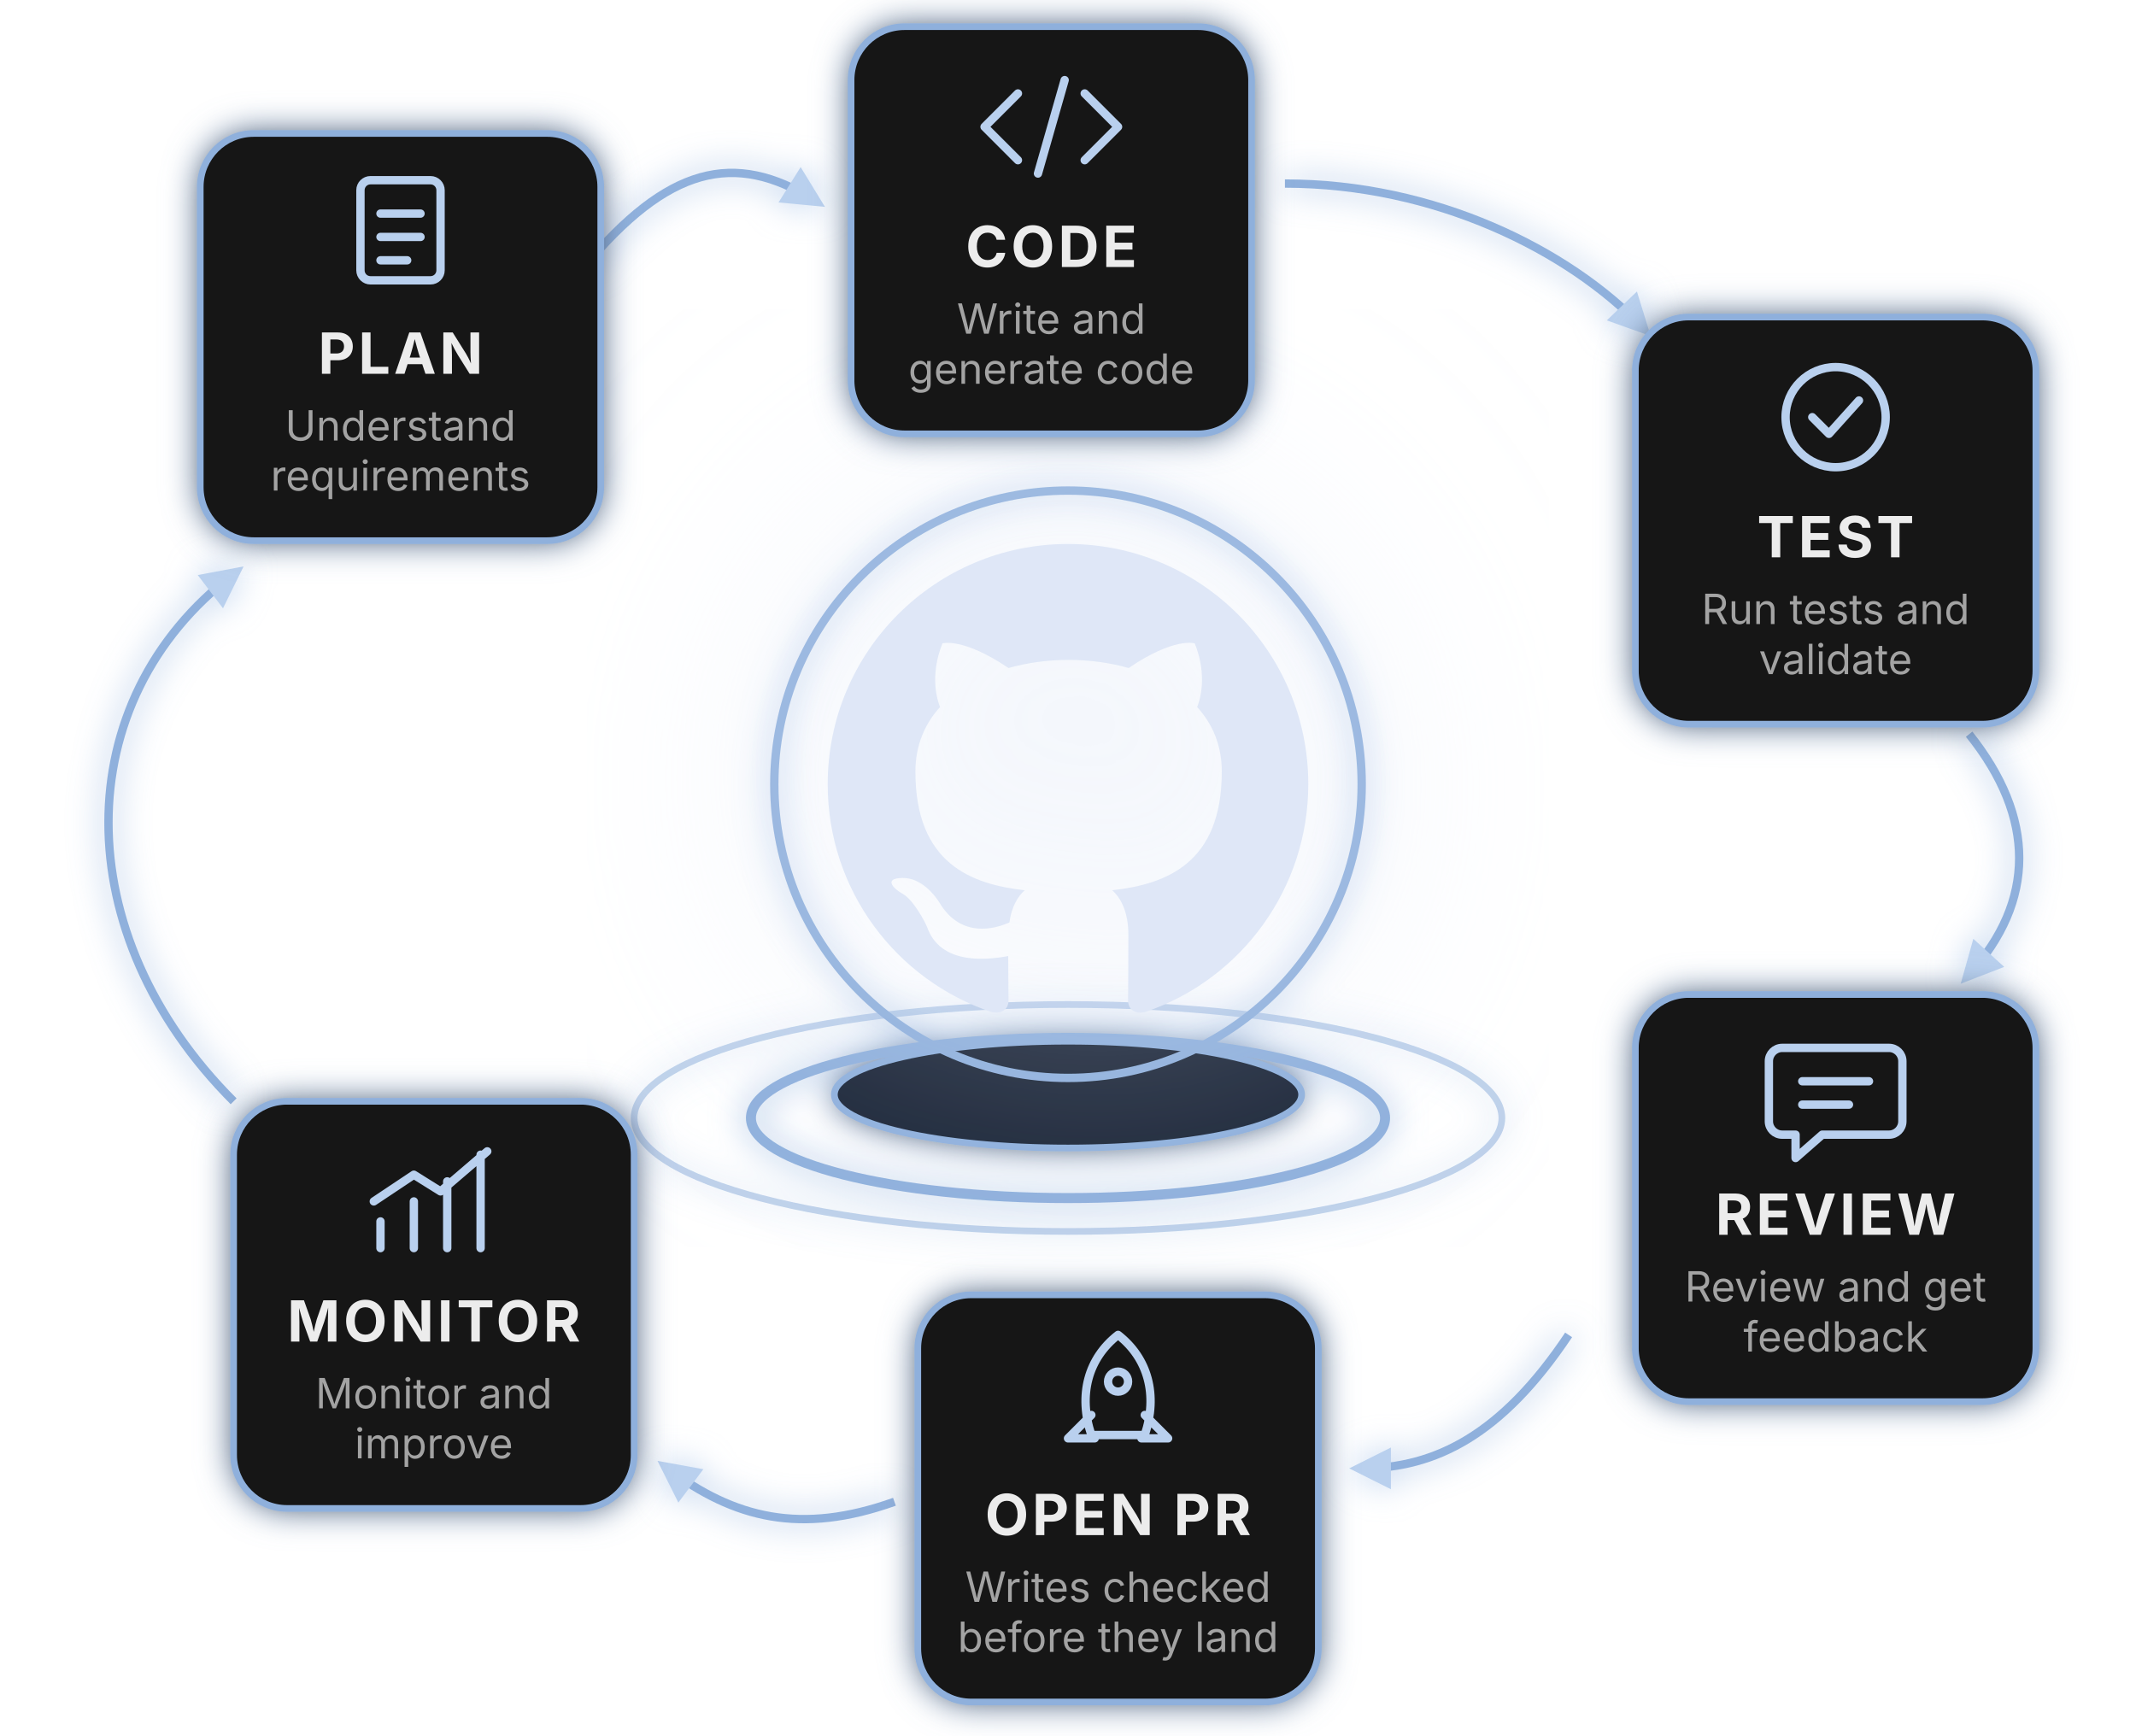
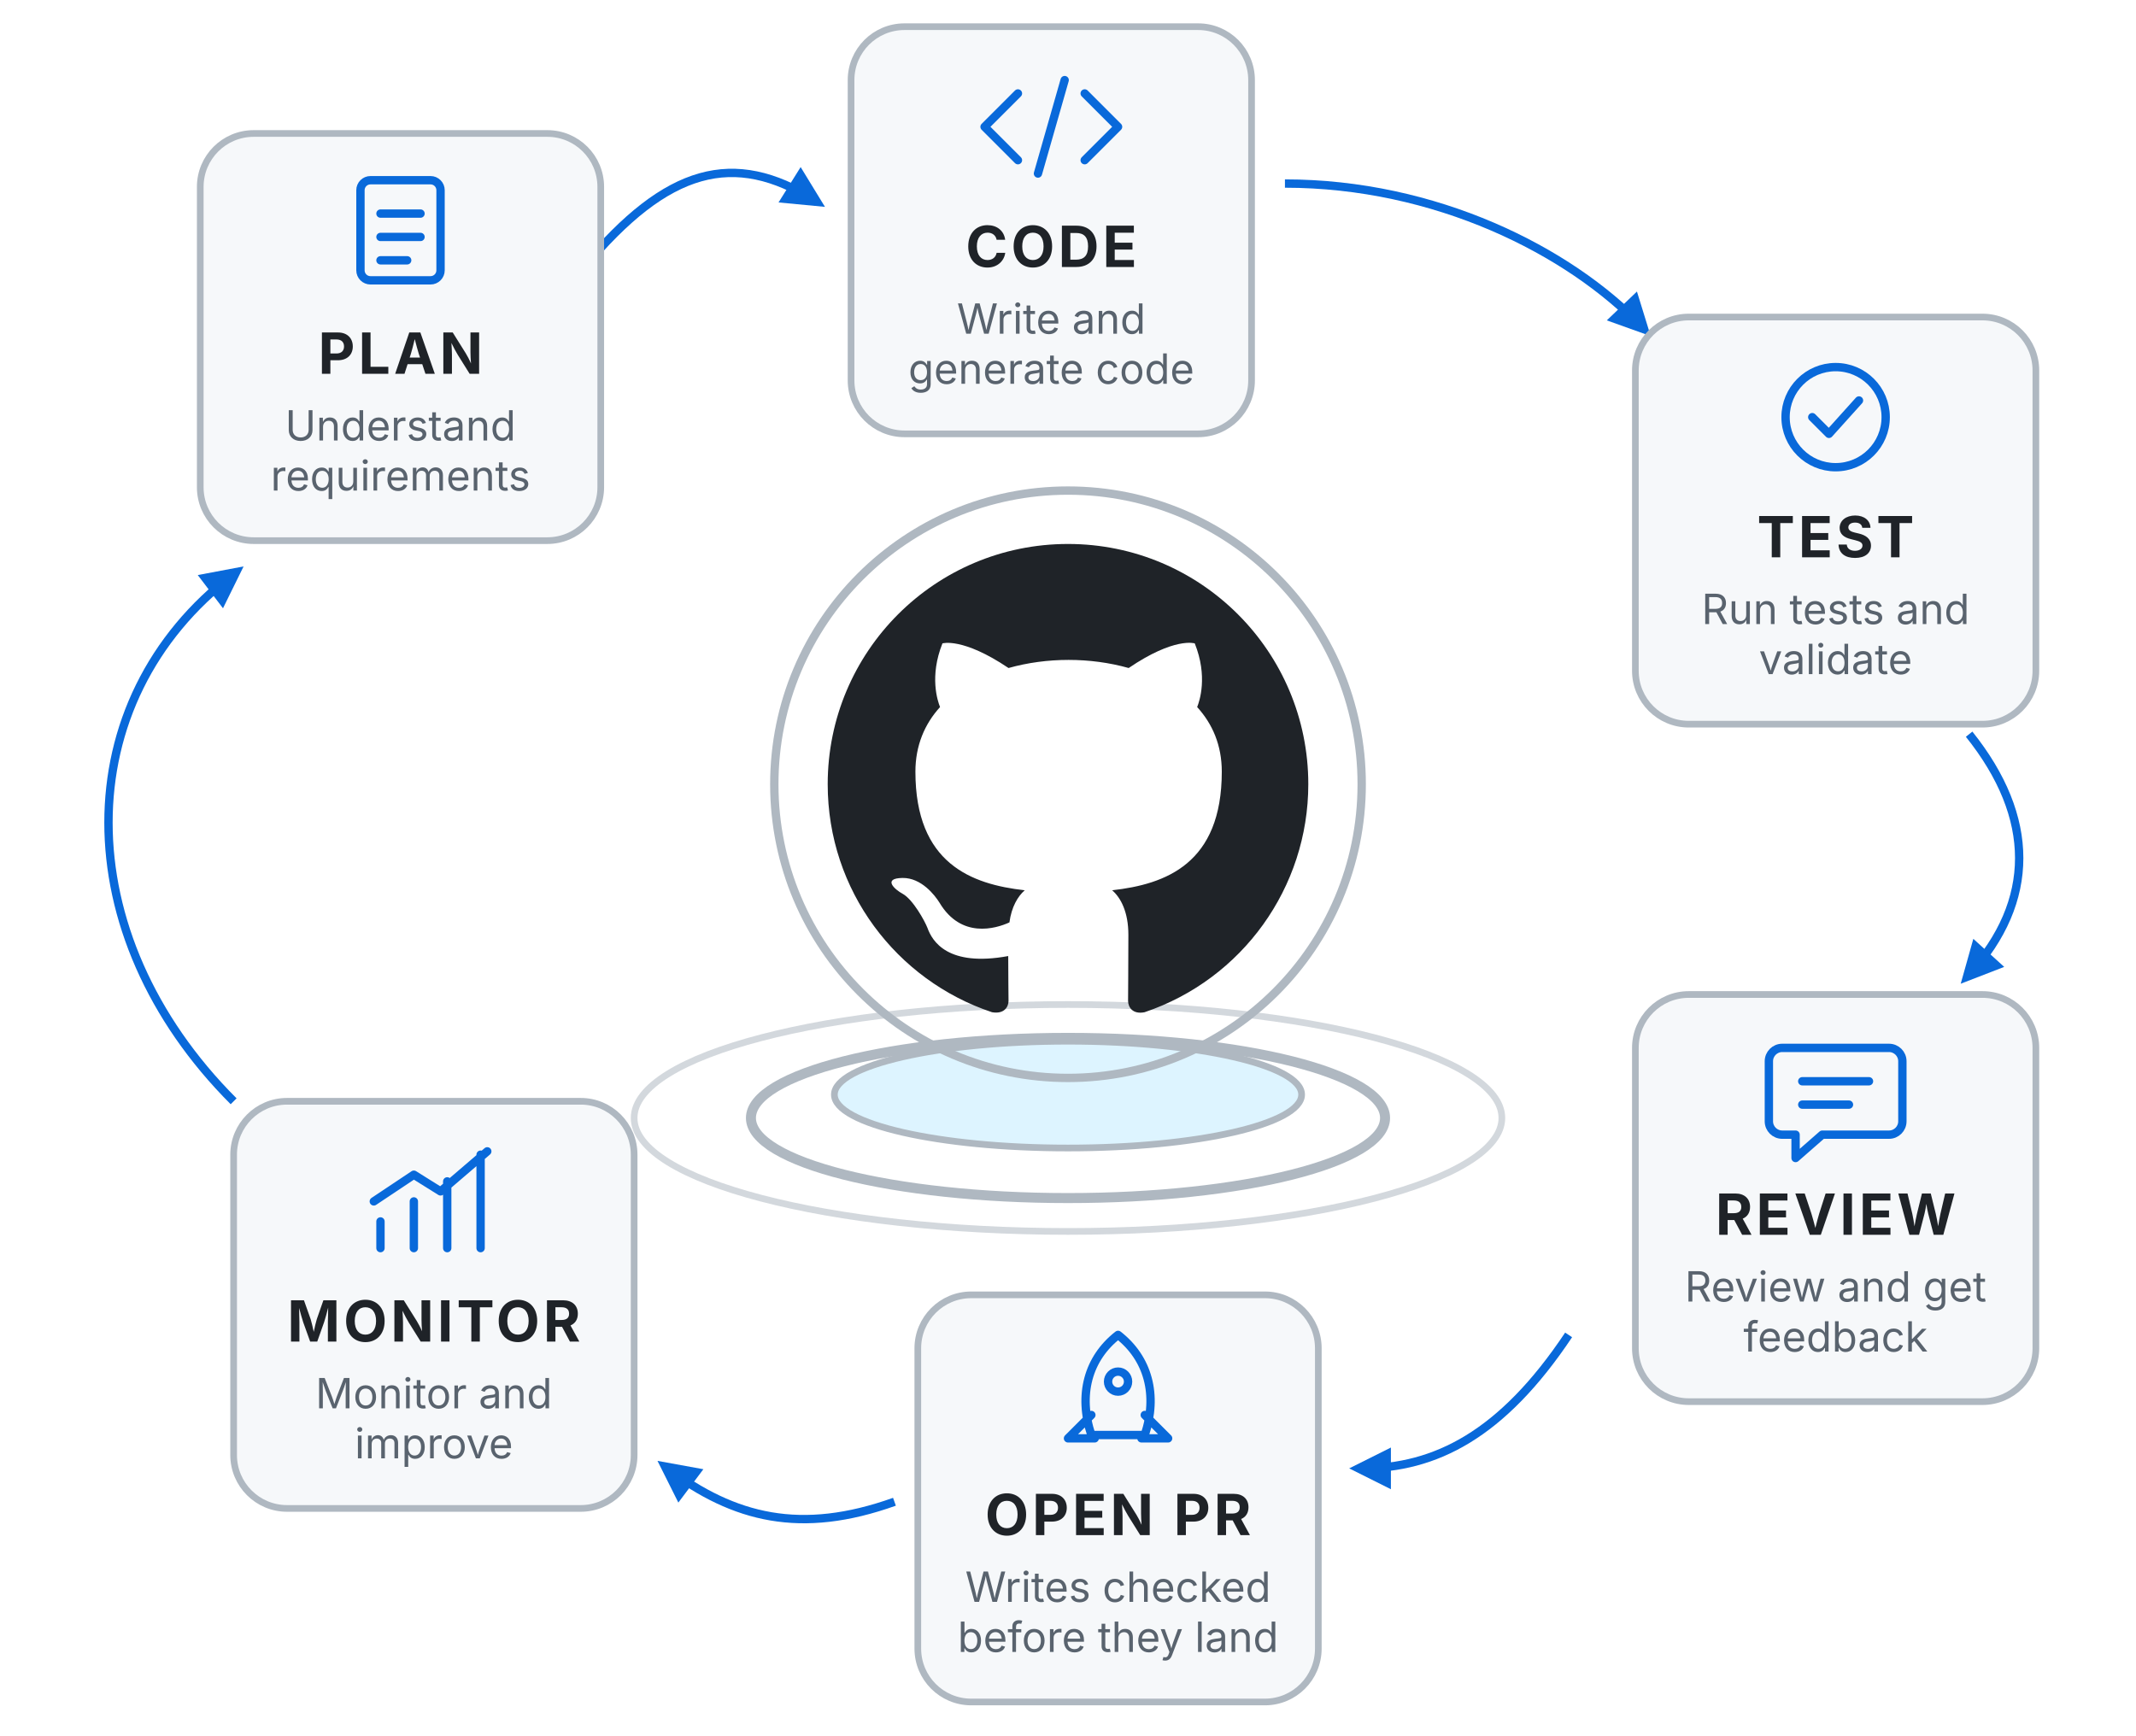
<svg xmlns="http://www.w3.org/2000/svg" viewBox="0 0 640 520" role="img" aria-label="Cycle diagram: the GitHub Octocat mark at the centre of a loop of six steps, Plan, Code, Test, Review, Open PR and Monitor, connected by glowing arrows">
  <style>
- .card { fill: #141414; stroke: #8fb0dc; stroke-width: 2; }
- .ic { fill: none; stroke: #b9d0ee; stroke-width: 2.5; stroke-linecap: round; stroke-linejoin: round; }
- .tt { fill: #ececec; font: 700 17px -apple-system, BlinkMacSystemFont, "Segoe UI", sans-serif; letter-spacing: .06em; text-anchor: middle; }
- .td { fill: #a3a3a3; font: 12.5px -apple-system, BlinkMacSystemFont, "Segoe UI", sans-serif; text-anchor: middle; }
- .wire { fill: none; stroke: #8fb0dc; stroke-width: 2.5; }
- .ring { fill: none; stroke: #8fb0dc; }
- .plate { fill: #1b2738; stroke: #8fb0dc; stroke-width: 2; }
- .bot { fill: #dfe7f7; }
- .glow { filter: url(#glow); }
+ .card { fill: #f6f8fa; stroke: #afb8c1; stroke-width: 2; }
+ .ic { fill: none; stroke: #0969da; stroke-width: 2.5; stroke-linecap: round; stroke-linejoin: round; }
+ .tt { fill: #1f2328; font: 700 17px -apple-system, BlinkMacSystemFont, "Segoe UI", sans-serif; letter-spacing: .06em; text-anchor: middle; }
+ .td { fill: #59636e; font: 12.5px -apple-system, BlinkMacSystemFont, "Segoe UI", sans-serif; text-anchor: middle; }
+ .wire { fill: none; stroke: #0969da; stroke-width: 2.5; }
+ .ring { fill: none; stroke: #afb8c1; }
+ .plate { fill: #ddf4ff; stroke: #afb8c1; stroke-width: 2; }
+ .bot { fill: #1f2328; }
+ .glow { }
</style>
  <defs>
    <filter id="glow" x="-50%" y="-50%" width="200%" height="200%">
      <feGaussianBlur stdDeviation="5" result="b" />
      <feMerge>
        <feMergeNode in="b" />
        <feMergeNode in="SourceGraphic" />
      </feMerge>
    </filter>
    <marker id="arr" viewBox="0 0 10 10" refX="7" refY="5" markerWidth="5" markerHeight="5" orient="auto-start-reverse">
-       <path d="M0,0 L10,5 L0,10 z" fill="#b9d0ee" />
+       <path d="M0,0 L10,5 L0,10 z" fill="#0969da" />
    </marker>
  </defs>
  <g class="glow">
    <path class="wire" marker-end="url(#arr)" d="M175,80 C200,50 220,45 244,60" />
    <path class="wire" marker-end="url(#arr)" d="M385,55 C430,55 470,75 492,98" />
    <path class="wire" marker-end="url(#arr)" d="M590,220 C610,245 610,270 590,292" />
    <path class="wire" marker-end="url(#arr)" d="M470,400 C450,430 430,440 408,440" />
    <path class="wire" marker-end="url(#arr)" d="M268,450 C240,460 220,455 200,440" />
    <path class="wire" marker-end="url(#arr)" d="M70,330 C20,280 20,210 70,172" />
  </g>
  <g class="glow">
    <ellipse class="ring" cx="320" cy="335" rx="130" ry="34" stroke-width="2" opacity=".55" />
    <ellipse class="ring" cx="320" cy="335" rx="95" ry="24" stroke-width="3" />
    <ellipse class="plate" cx="320" cy="328" rx="70" ry="16" />
    <circle class="ring" cx="320" cy="235" r="88" stroke-width="2.5" />
  </g>
  <path class="bot glow" transform="translate(248,163) scale(9)" d="M8 0C3.58 0 0 3.58 0 8c0 3.54 2.29 6.53 5.47 7.59.4.07.55-.17.55-.38 0-.19-.01-.82-.01-1.49-2.01.37-2.53-.49-2.69-.94-.09-.23-.48-.94-.82-1.13-.28-.15-.68-.52-.01-.53.63-.01 1.08.58 1.23.82.72 1.21 1.87.87 2.33.66.07-.52.28-.87.51-1.07-1.78-.2-3.64-.89-3.64-3.95 0-.87.31-1.59.82-2.15-.08-.2-.36-1.02.08-2.12 0 0 .67-.21 2.2.82.64-.18 1.32-.27 2-.27.68 0 1.36.09 2 .27 1.53-1.04 2.2-.82 2.2-.82.44 1.1.16 1.92.08 2.12.51.56.82 1.27.82 2.15 0 3.07-1.87 3.75-3.65 3.95.29.25.54.73.54 1.48 0 1.07-.01 1.93-.01 2.2 0 .21.15.46.55.38A8.013 8.013 0 0016 8c0-4.42-3.58-8-8-8z" />
  <g transform="translate(60,40)">
    <rect class="card glow" width="120" height="122" rx="16" />
    <rect class="ic" x="48" y="14" width="24" height="30" rx="3" />
    <path class="ic" d="M54,24 h12 M54,31 h12 M54,38 h8" />
    <text class="tt" x="60" y="72">PLAN</text>
    <text class="td" x="60" y="92">Understand</text>
    <text class="td" x="60" y="107">requirements</text>
  </g>
  <g transform="translate(255,8)">
    <rect class="card glow" width="120" height="122" rx="16" />
    <path class="ic" d="M50,20 l-10,10 l10,10 M70,20 l10,10 l-10,10 M64,16 l-8,28" />
    <text class="tt" x="60" y="72">CODE</text>
    <text class="td" x="60" y="92">Write and</text>
    <text class="td" x="60" y="107">generate code</text>
  </g>
  <g transform="translate(490,95)">
    <rect class="card glow" width="120" height="122" rx="16" />
    <circle class="ic" cx="60" cy="30" r="15" />
    <path class="ic" d="M53,30 l5,5 l9,-10" />
    <text class="tt" x="60" y="72">TEST</text>
    <text class="td" x="60" y="92">Run tests and</text>
    <text class="td" x="60" y="107">validate</text>
  </g>
  <g transform="translate(490,298)">
    <rect class="card glow" width="120" height="122" rx="16" />
    <path class="ic" d="M44,16 h32 a4,4 0 0 1 4,4 v18 a4,4 0 0 1 -4,4 h-20 l-8,7 v-7 h-4 a4,4 0 0 1 -4,-4 v-18 a4,4 0 0 1 4,-4 z M50,26 h20 M50,33 h14" />
    <text class="tt" x="60" y="72">REVIEW</text>
    <text class="td" x="60" y="92">Review and get</text>
    <text class="td" x="60" y="107">feedback</text>
  </g>
  <g transform="translate(275,388)">
    <rect class="card glow" width="120" height="122" rx="16" />
    <path class="ic" d="M60,12 c9,7 12,18 8,30 h-16 c-4,-12 -1,-23 8,-30 z M52,36 l-7,7 l8,0 M68,36 l7,7 l-8,0" />
    <circle class="ic" cx="60" cy="26" r="3" />
    <text class="tt" x="60" y="72">OPEN PR</text>
    <text class="td" x="60" y="92">Writes checked</text>
    <text class="td" x="60" y="107">before they land</text>
  </g>
  <g transform="translate(70,330)">
    <rect class="card glow" width="120" height="122" rx="16" />
    <path class="ic" d="M44,44 v-8 M54,44 v-14 M64,44 v-20 M74,44 v-28 M42,30 l12,-8 l8,5 l14,-12" />
    <text class="tt" x="60" y="72">MONITOR</text>
    <text class="td" x="60" y="92">Monitor and</text>
    <text class="td" x="60" y="107">improve</text>
  </g>
</svg>
